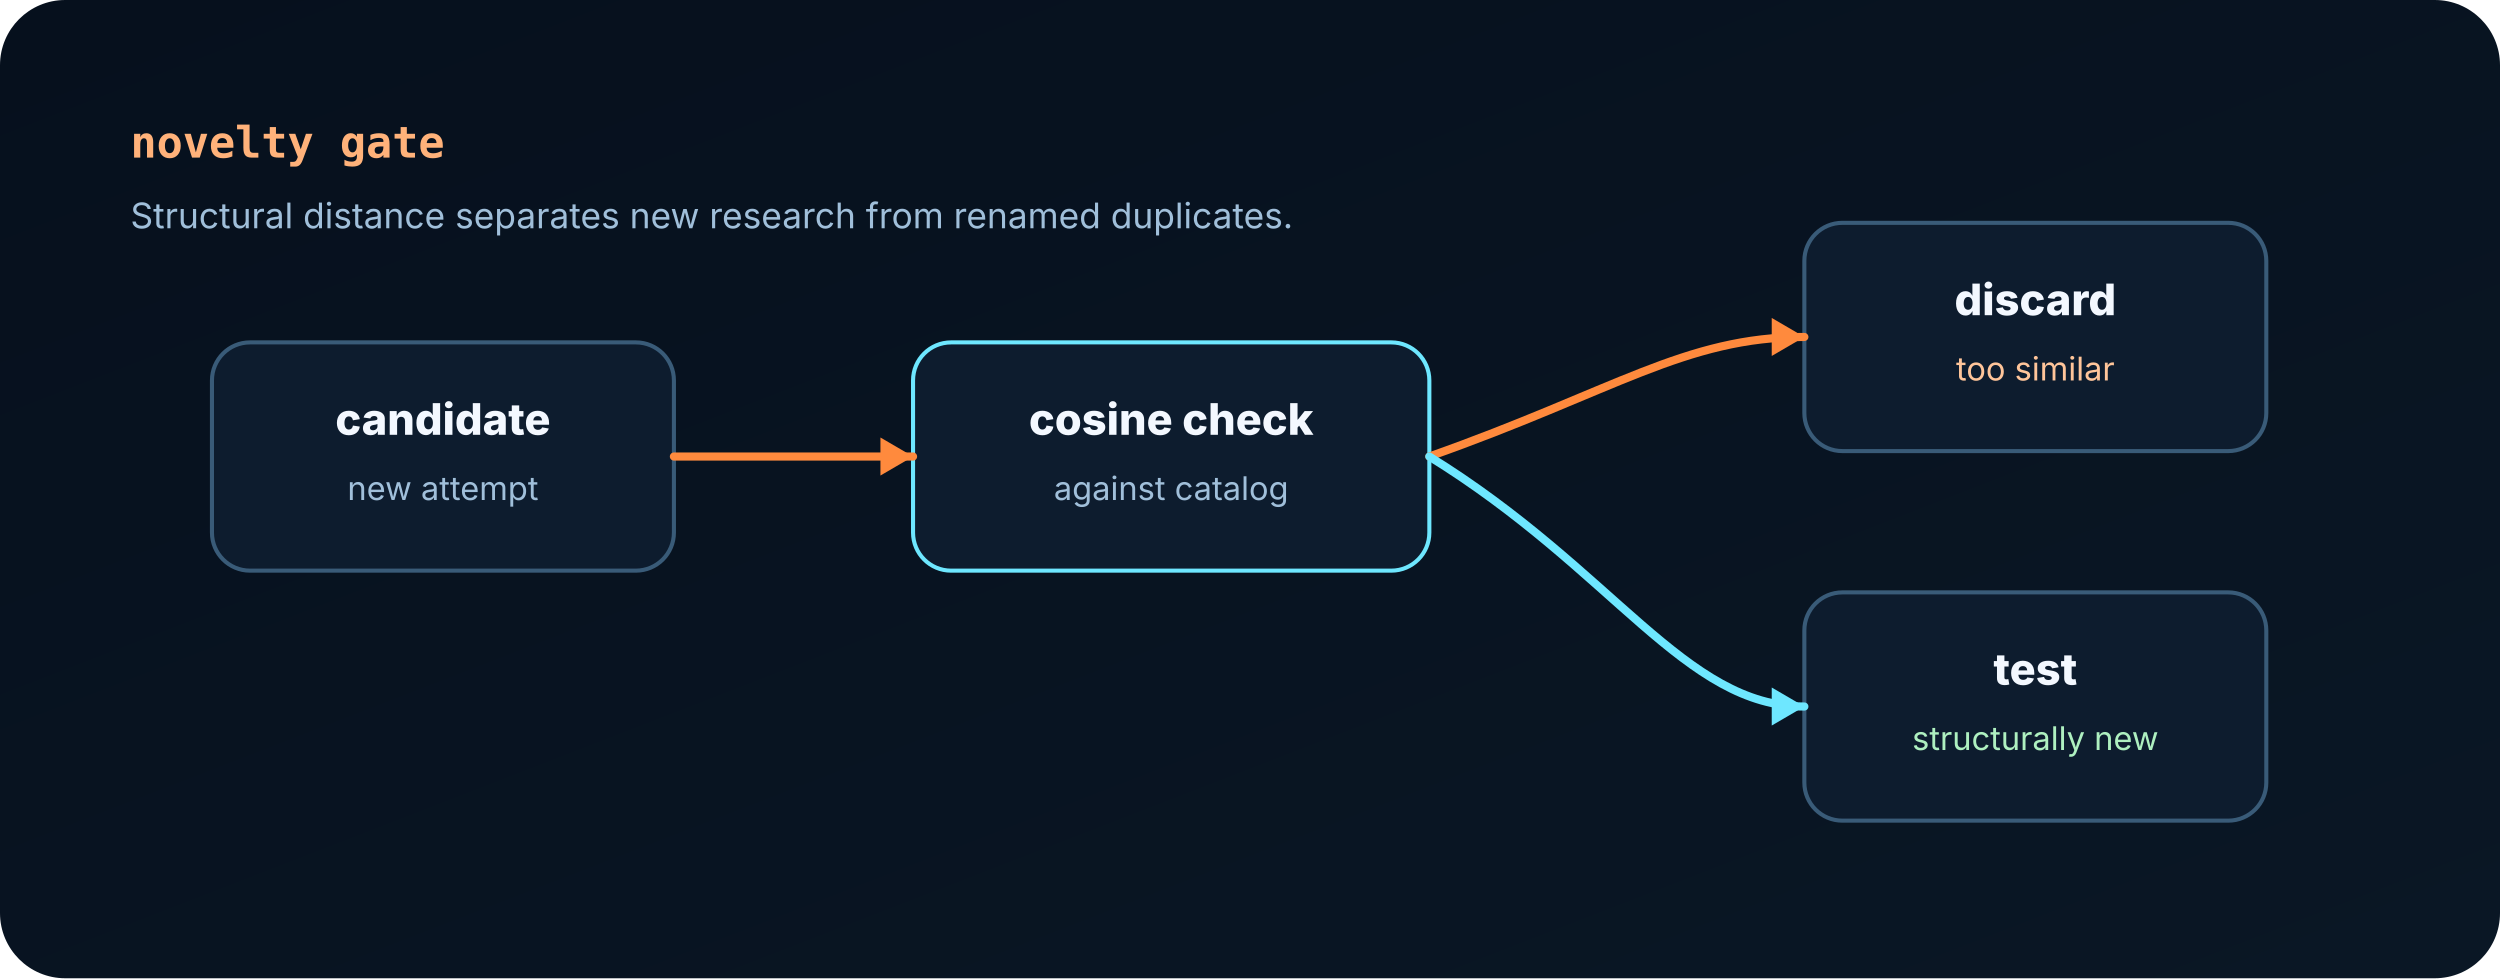
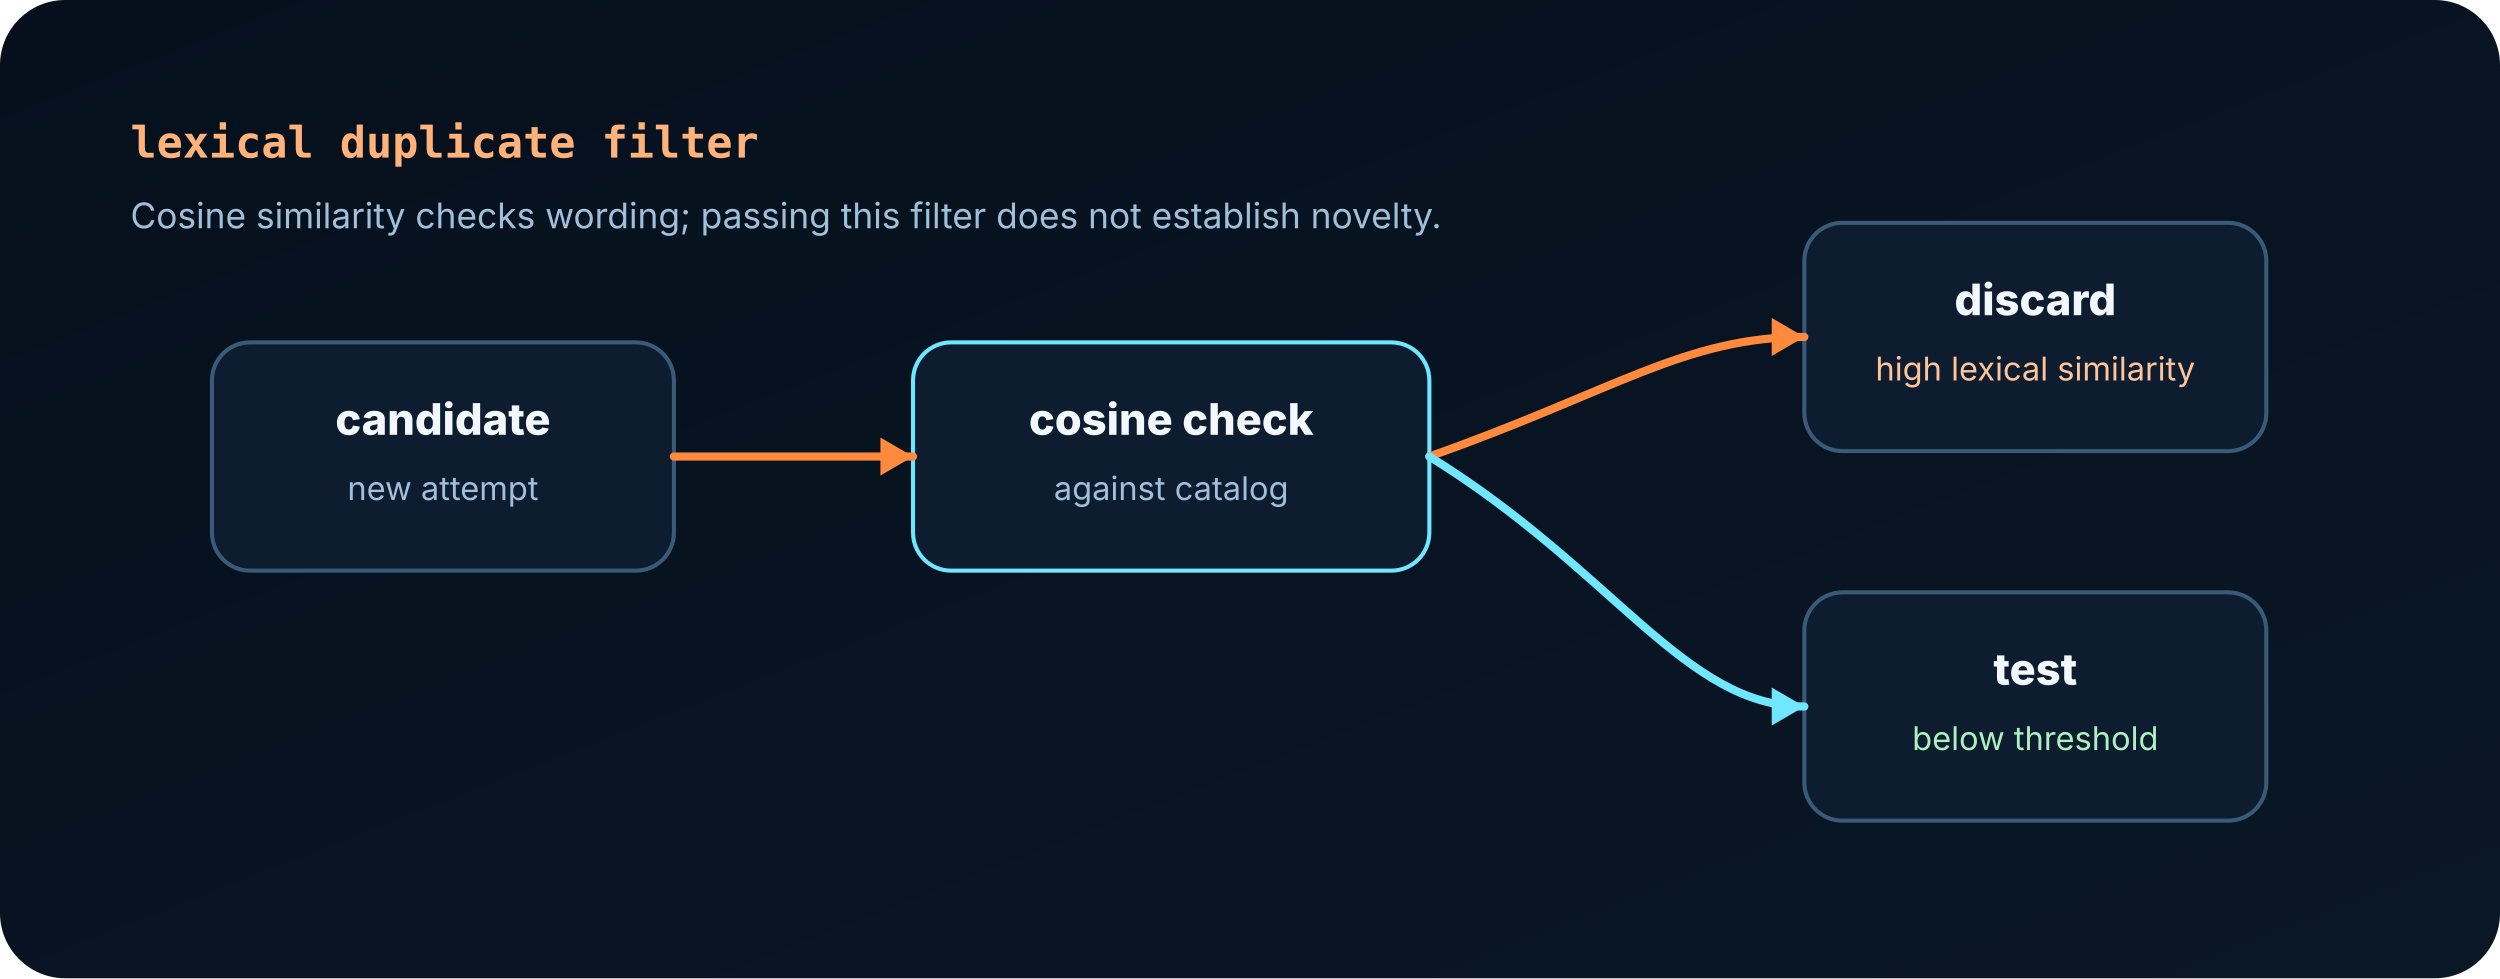
<svg xmlns="http://www.w3.org/2000/svg" viewBox="0 0 920 360" role="img" aria-labelledby="title desc">
  <defs>
    <linearGradient id="bg" x1="0" y1="0" x2="1" y2="1">
      <stop offset="0" stop-color="#06101d" />
      <stop offset="1" stop-color="#0a1725" />
    </linearGradient>
  </defs>
  <rect width="920" height="360" rx="24" fill="url(#bg)" />
-   <text x="48" y="58" fill="#ffb27a" font-family="JetBrains Mono, monospace" font-size="16" font-weight="700">novelty gate</text>
-   <text x="48" y="84" fill="#a0bfda" font-family="Inter, sans-serif" font-size="13">Structural distance separates new research from renamed duplicates.</text>
+   <text x="48" y="58" fill="#ffb27a" font-family="JetBrains Mono, monospace" font-size="16" font-weight="700">lexical duplicate filter</text>
+   <text x="48" y="84" fill="#a0bfda" font-family="Inter, sans-serif" font-size="13">Cosine similarity checks wording; passing this filter does not establish novelty.</text>
  <g fill="#0d1c2e" stroke="#395b78" stroke-width="1.5">
    <rect x="78" y="126" width="170" height="84" rx="14" />
    <rect x="336" y="126" width="190" height="84" rx="14" stroke="#6ee7ff" />
    <rect x="664" y="82" width="170" height="84" rx="14" />
    <rect x="664" y="218" width="170" height="84" rx="14" />
  </g>
  <g font-family="Inter, sans-serif" text-anchor="middle">
    <text x="163" y="160" fill="#f3f8ff" font-size="16" font-weight="800">candidate</text>
    <text x="163" y="184" fill="#a0bfda" font-size="12">new attempt</text>
    <text x="431" y="160" fill="#f3f8ff" font-size="16" font-weight="800">cosine check</text>
    <text x="431" y="184" fill="#a0bfda" font-size="12">against catalog</text>
    <text x="749" y="116" fill="#f3f8ff" font-size="16" font-weight="800">discard</text>
-     <text x="749" y="140" fill="#ffc59a" font-size="12">too similar</text>
+     <text x="749" y="140" fill="#ffc59a" font-size="12">high lexical similarity</text>
    <text x="749" y="252" fill="#f3f8ff" font-size="16" font-weight="800">test</text>
-     <text x="749" y="276" fill="#aef0c0" font-size="12">structurally new</text>
+     <text x="749" y="276" fill="#aef0c0" font-size="12">below threshold</text>
  </g>
  <g fill="none" stroke-width="3" stroke-linecap="round">
    <path d="M248 168H336" stroke="#ff8a3d" />
    <path d="M526 168C594 144 620 124 664 124" stroke="#ff8a3d" />
    <path d="M526 168C594 210 620 260 664 260" stroke="#6ee7ff" />
  </g>
  <g fill="#ff8a3d">
    <path d="M336 168l-12-7v14z" />
    <path d="M664 124l-12-7v14z" />
  </g>
  <path d="M664 260l-12-7v14z" fill="#6ee7ff" />
</svg>
